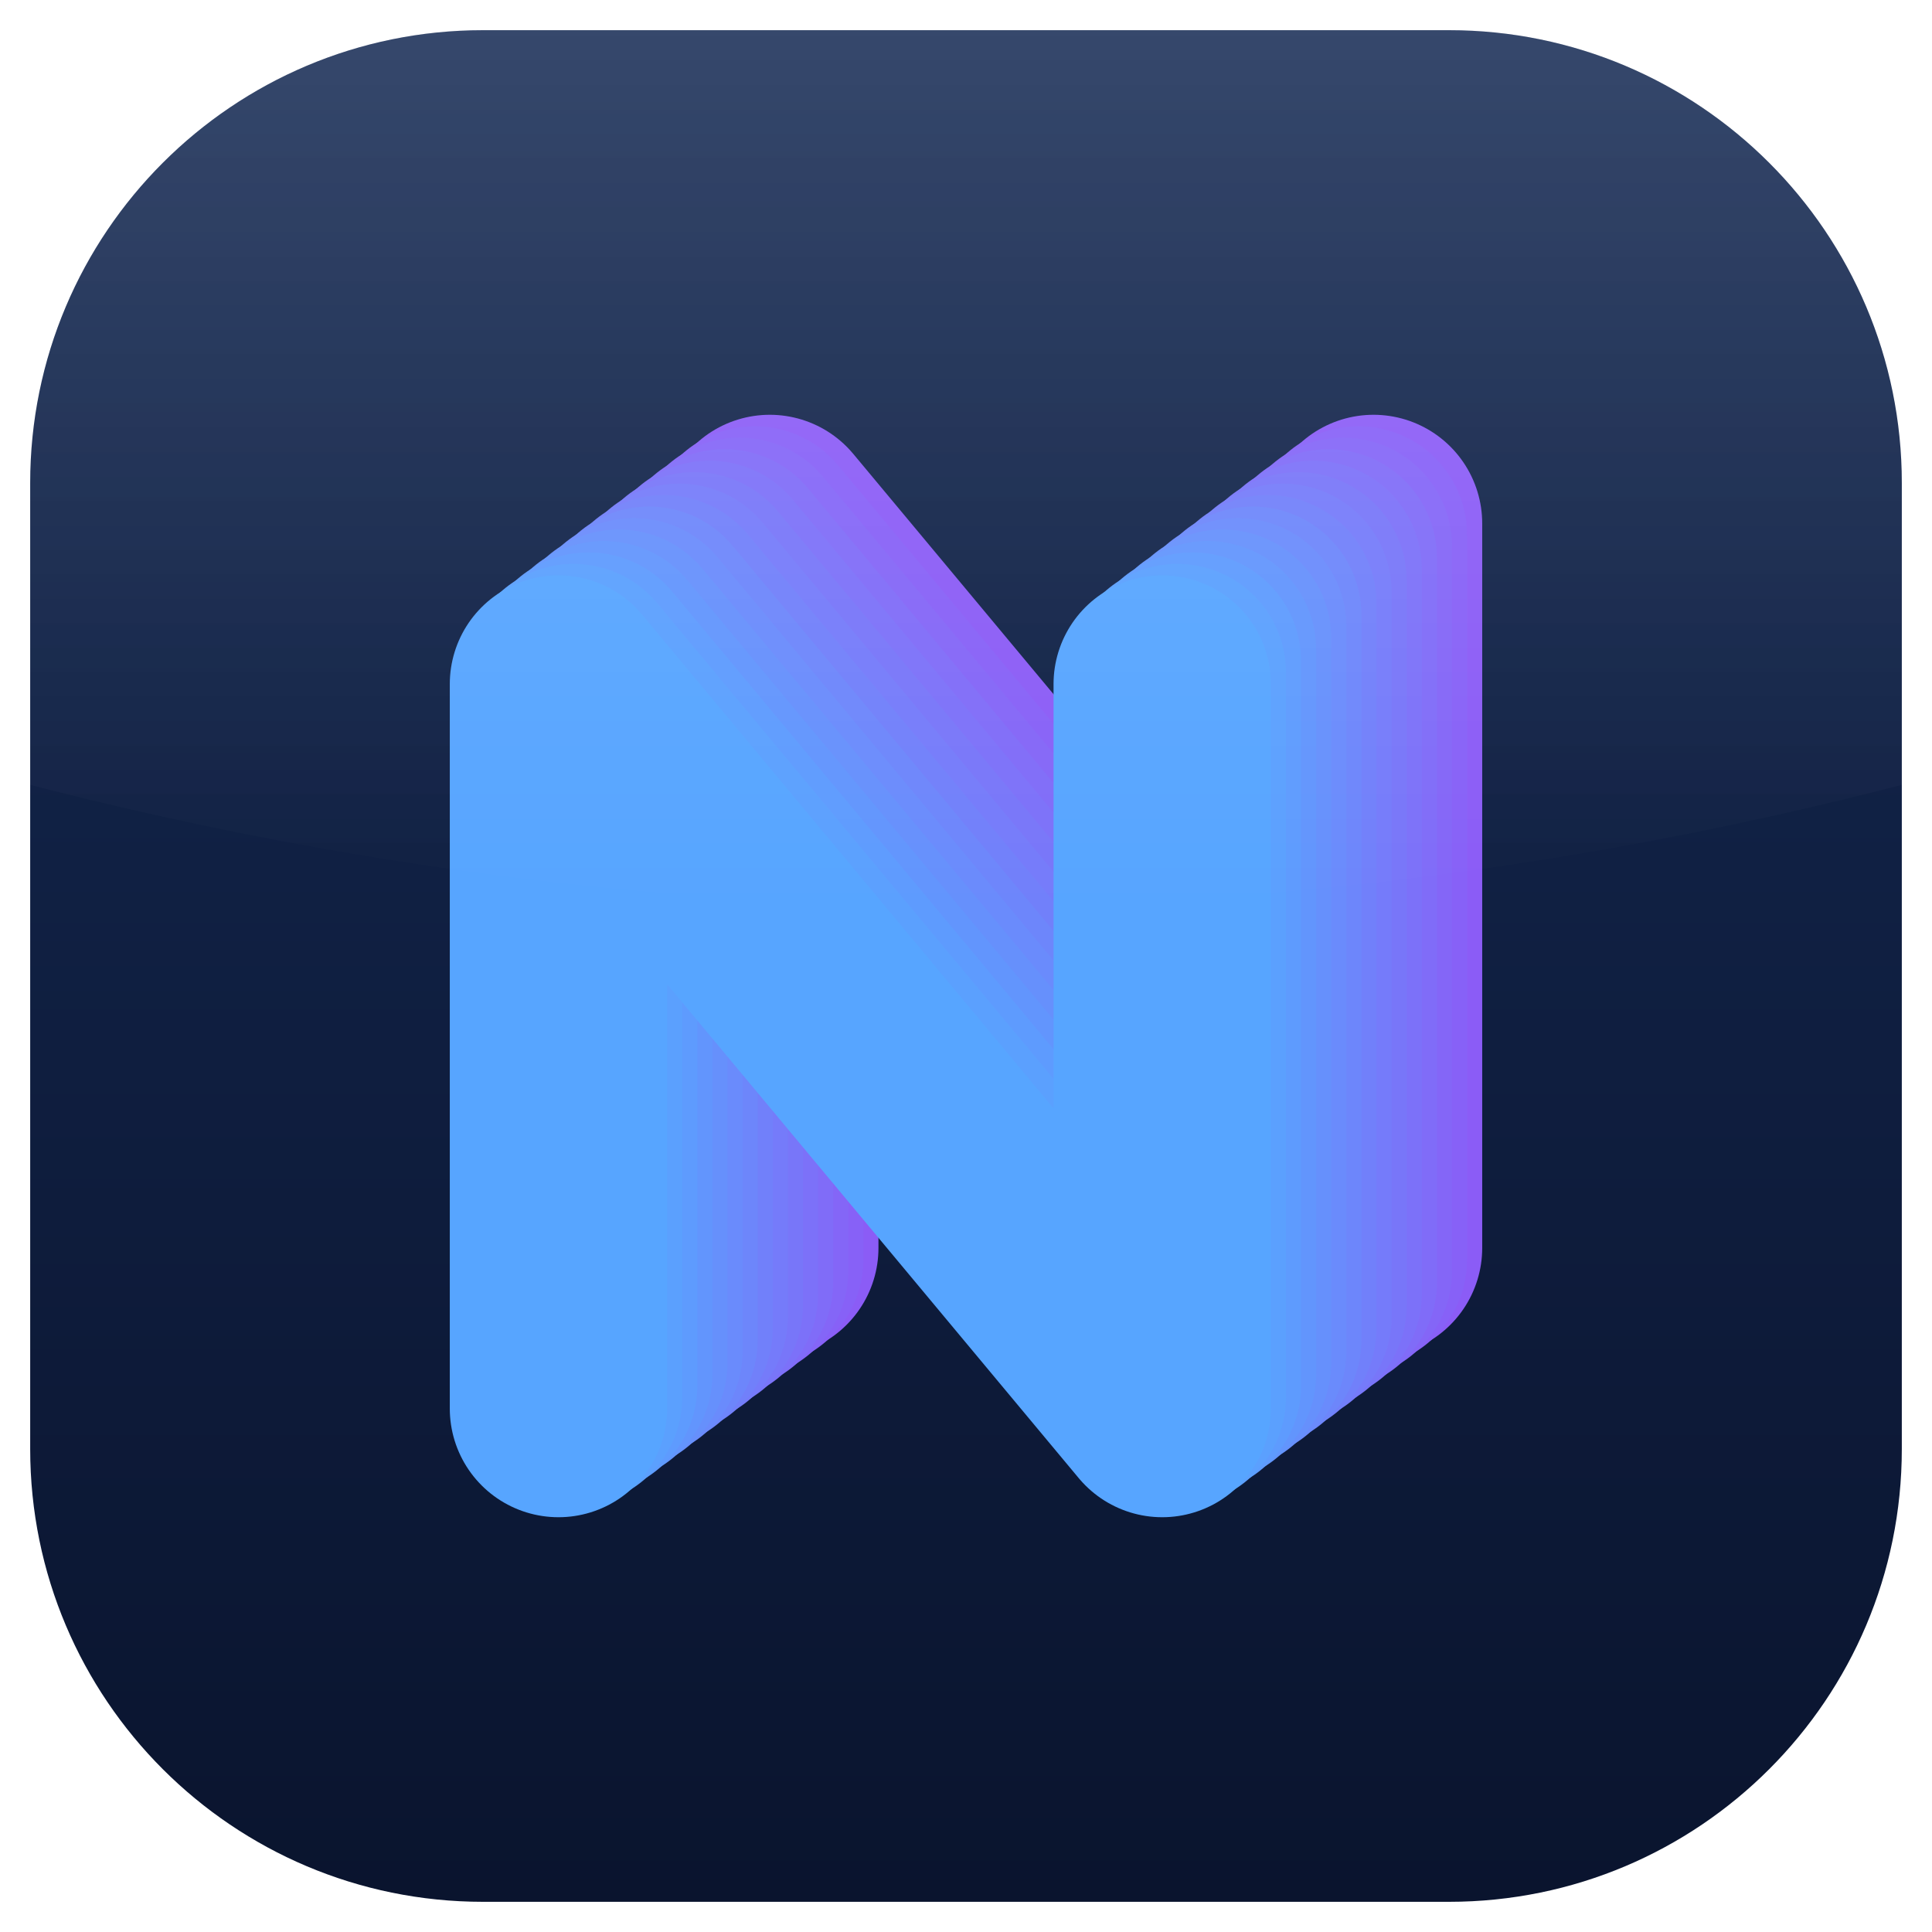
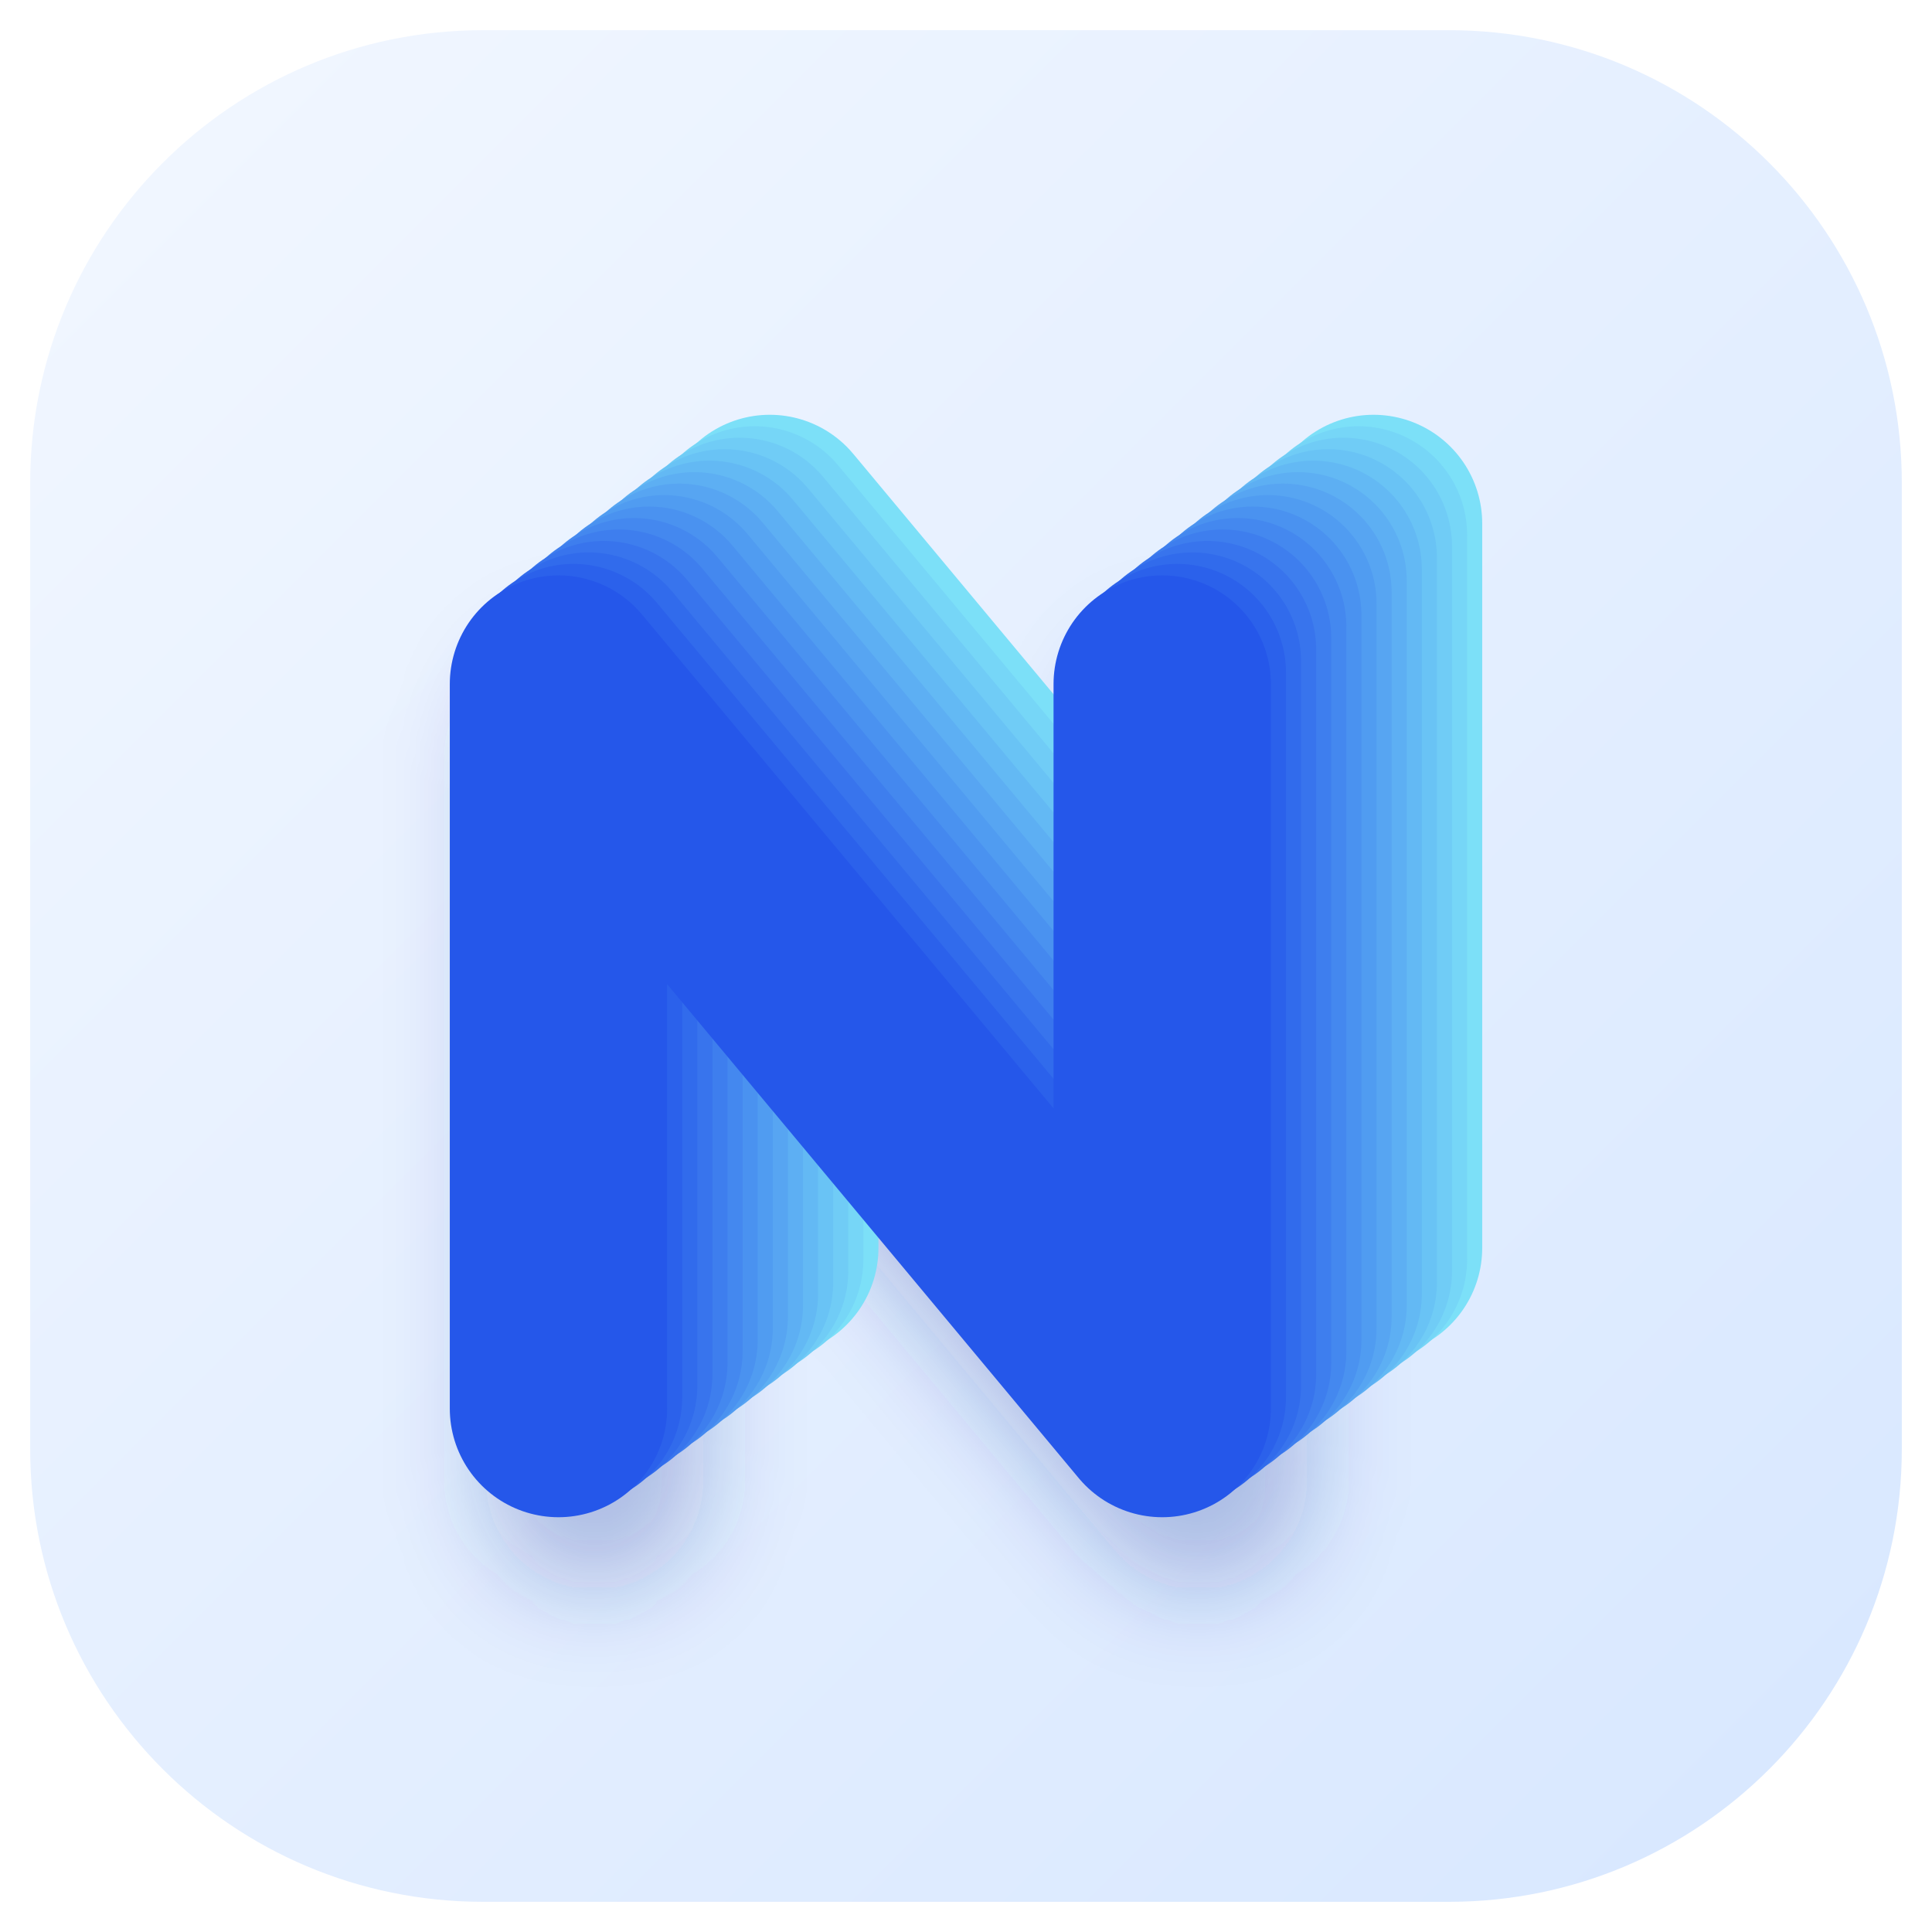
<svg xmlns="http://www.w3.org/2000/svg" viewBox="0 0 64 64" width="64" height="64">
  <defs>
-     <linearGradient id="bbg" x1="0" y1="0" x2="0" y2="1">
-       <stop offset="0" stop-color="#152a54" />
-       <stop offset="1" stop-color="#0a142e" />
+     <linearGradient id="abg" x1="0" y1="0" x2="1" y2="1">
+       <stop offset="0" stop-color="#f2f7ff" />
+       <stop offset="1" stop-color="#d7e7ff" />
    </linearGradient>
-     <linearGradient id="bgloss" x1="0" y1="0" x2="0" y2="1">
-       <stop offset="0" stop-color="#ffffff" stop-opacity=".14" />
-       <stop offset="1" stop-color="#ffffff" stop-opacity="0" />
-     </linearGradient>
+     <filter id="asoft" x="-40%" y="-40%" width="180%" height="180%">
+       <feGaussianBlur stdDeviation="1.6" />
+     </filter>
  </defs>
-   <rect x="1" y="1" width="62" height="62" rx="15" fill="url(#bbg)" />
-   <path d="M25.50 41.34 L25.50 17.34 L45.50 41.34 L45.50 17.34" fill="none" stroke="#8b5cf6" stroke-width="7.2" stroke-linecap="round" stroke-linejoin="round" />
-   <path d="M25.00 41.72 L25.00 17.72 L45.00 41.72 L45.00 17.72" fill="none" stroke="#8761f7" stroke-width="7.2" stroke-linecap="round" stroke-linejoin="round" />
-   <path d="M24.50 42.10 L24.50 18.10 L44.50 42.10 L44.50 18.10" fill="none" stroke="#8466f7" stroke-width="7.2" stroke-linecap="round" stroke-linejoin="round" />
-   <path d="M24.00 42.48 L24.00 18.48 L44.00 42.48 L44.00 18.48" fill="none" stroke="#806cf8" stroke-width="7.2" stroke-linecap="round" stroke-linejoin="round" />
-   <path d="M23.50 42.86 L23.50 18.86 L43.50 42.86 L43.50 18.86" fill="none" stroke="#7c71f9" stroke-width="7.2" stroke-linecap="round" stroke-linejoin="round" />
-   <path d="M23.00 43.24 L23.00 19.24 L43.00 43.24 L43.00 19.24" fill="none" stroke="#7876f9" stroke-width="7.2" stroke-linecap="round" stroke-linejoin="round" />
-   <path d="M22.50 43.62 L22.50 19.62 L42.50 43.62 L42.50 19.62" fill="none" stroke="#757bfa" stroke-width="7.2" stroke-linecap="round" stroke-linejoin="round" />
-   <path d="M22.00 44.00 L22.00 20.00 L42.00 44.00 L42.00 20.00" fill="none" stroke="#7180fa" stroke-width="7.2" stroke-linecap="round" stroke-linejoin="round" />
-   <path d="M21.50 44.38 L21.50 20.38 L41.50 44.38 L41.50 20.38" fill="none" stroke="#6d86fb" stroke-width="7.2" stroke-linecap="round" stroke-linejoin="round" />
-   <path d="M21.00 44.76 L21.00 20.76 L41.00 44.76 L41.00 20.76" fill="none" stroke="#6a8bfc" stroke-width="7.2" stroke-linecap="round" stroke-linejoin="round" />
-   <path d="M20.50 45.14 L20.50 21.14 L40.50 45.14 L40.50 21.14" fill="none" stroke="#6690fc" stroke-width="7.2" stroke-linecap="round" stroke-linejoin="round" />
-   <path d="M20.00 45.52 L20.00 21.52 L40.00 45.52 L40.00 21.52" fill="none" stroke="#6295fd" stroke-width="7.2" stroke-linecap="round" stroke-linejoin="round" />
-   <path d="M19.50 45.90 L19.50 21.90 L39.50 45.90 L39.50 21.90" fill="none" stroke="#5e9bfe" stroke-width="7.2" stroke-linecap="round" stroke-linejoin="round" />
-   <path d="M19.00 46.28 L19.00 22.28 L39.00 46.28 L39.00 22.28" fill="none" stroke="#5ba0fe" stroke-width="7.2" stroke-linecap="round" stroke-linejoin="round" />
-   <path d="M18.50 46.66 L18.50 22.66 L38.50 46.66 L38.50 22.66" fill="none" stroke="#57a5ff" stroke-width="7.2" stroke-linecap="round" stroke-linejoin="round" />
-   <path d="M1 16 a15 15 0 0 1 15-15 h32 a15 15 0 0 1 15 15 v10 q-31 8 -62 0 z" fill="url(#bgloss)" />
+   <rect x="1" y="1" width="62" height="62" rx="15" fill="url(#abg)" />
+   <path d="M19.70 49.06 L19.70 25.06 L39.70 49.06 L39.70 25.06" fill="none" stroke="#1b3fa0" stroke-opacity=".28" stroke-width="7.2" stroke-linecap="round" stroke-linejoin="round" filter="url(#asoft)" />
+   <path d="M25.50 41.34 L25.50 17.34 L45.50 41.34 L45.50 17.34" fill="none" stroke="#7ce0f8" stroke-width="7.2" stroke-linecap="round" stroke-linejoin="round" />
+   <path d="M25.00 41.72 L25.00 17.72 L45.00 41.72 L45.00 17.72" fill="none" stroke="#76d6f7" stroke-width="7.2" stroke-linecap="round" stroke-linejoin="round" />
+   <path d="M24.50 42.10 L24.50 18.10 L44.50 42.10 L44.50 18.10" fill="none" stroke="#70ccf6" stroke-width="7.2" stroke-linecap="round" stroke-linejoin="round" />
+   <path d="M24.00 42.48 L24.00 18.48 L44.00 42.48 L44.00 18.48" fill="none" stroke="#69c3f5" stroke-width="7.2" stroke-linecap="round" stroke-linejoin="round" />
+   <path d="M23.50 42.86 L23.50 18.86 L43.50 42.86 L43.50 18.86" fill="none" stroke="#63b9f4" stroke-width="7.2" stroke-linecap="round" stroke-linejoin="round" />
+   <path d="M23.00 43.24 L23.00 19.24 L43.00 43.24 L43.00 19.24" fill="none" stroke="#5daff3" stroke-width="7.2" stroke-linecap="round" stroke-linejoin="round" />
+   <path d="M22.50 43.62 L22.50 19.62 L42.50 43.62 L42.50 19.62" fill="none" stroke="#57a5f2" stroke-width="7.2" stroke-linecap="round" stroke-linejoin="round" />
+   <path d="M22.00 44.00 L22.00 20.00 L42.00 44.00 L42.00 20.00" fill="none" stroke="#509cf1" stroke-width="7.2" stroke-linecap="round" stroke-linejoin="round" />
+   <path d="M21.50 44.38 L21.50 20.38 L41.50 44.38 L41.50 20.38" fill="none" stroke="#4a92f0" stroke-width="7.2" stroke-linecap="round" stroke-linejoin="round" />
+   <path d="M21.00 44.76 L21.00 20.76 L41.00 44.76 L41.00 20.76" fill="none" stroke="#4488ef" stroke-width="7.2" stroke-linecap="round" stroke-linejoin="round" />
+   <path d="M20.50 45.14 L20.50 21.14 L40.50 45.14 L40.50 21.14" fill="none" stroke="#3e7eee" stroke-width="7.2" stroke-linecap="round" stroke-linejoin="round" />
+   <path d="M20.00 45.52 L20.00 21.52 L40.00 45.52 L40.00 21.52" fill="none" stroke="#3874ed" stroke-width="7.2" stroke-linecap="round" stroke-linejoin="round" />
+   <path d="M19.50 45.90 L19.50 21.90 L39.50 45.90 L39.50 21.90" fill="none" stroke="#316bec" stroke-width="7.2" stroke-linecap="round" stroke-linejoin="round" />
+   <path d="M19.00 46.28 L19.00 22.28 L39.00 46.28 L39.00 22.28" fill="none" stroke="#2b61eb" stroke-width="7.2" stroke-linecap="round" stroke-linejoin="round" />
+   <path d="M18.50 46.66 L18.50 22.66 L38.50 46.66 L38.50 22.66" fill="none" stroke="#2557ea" stroke-width="7.2" stroke-linecap="round" stroke-linejoin="round" />
</svg>
